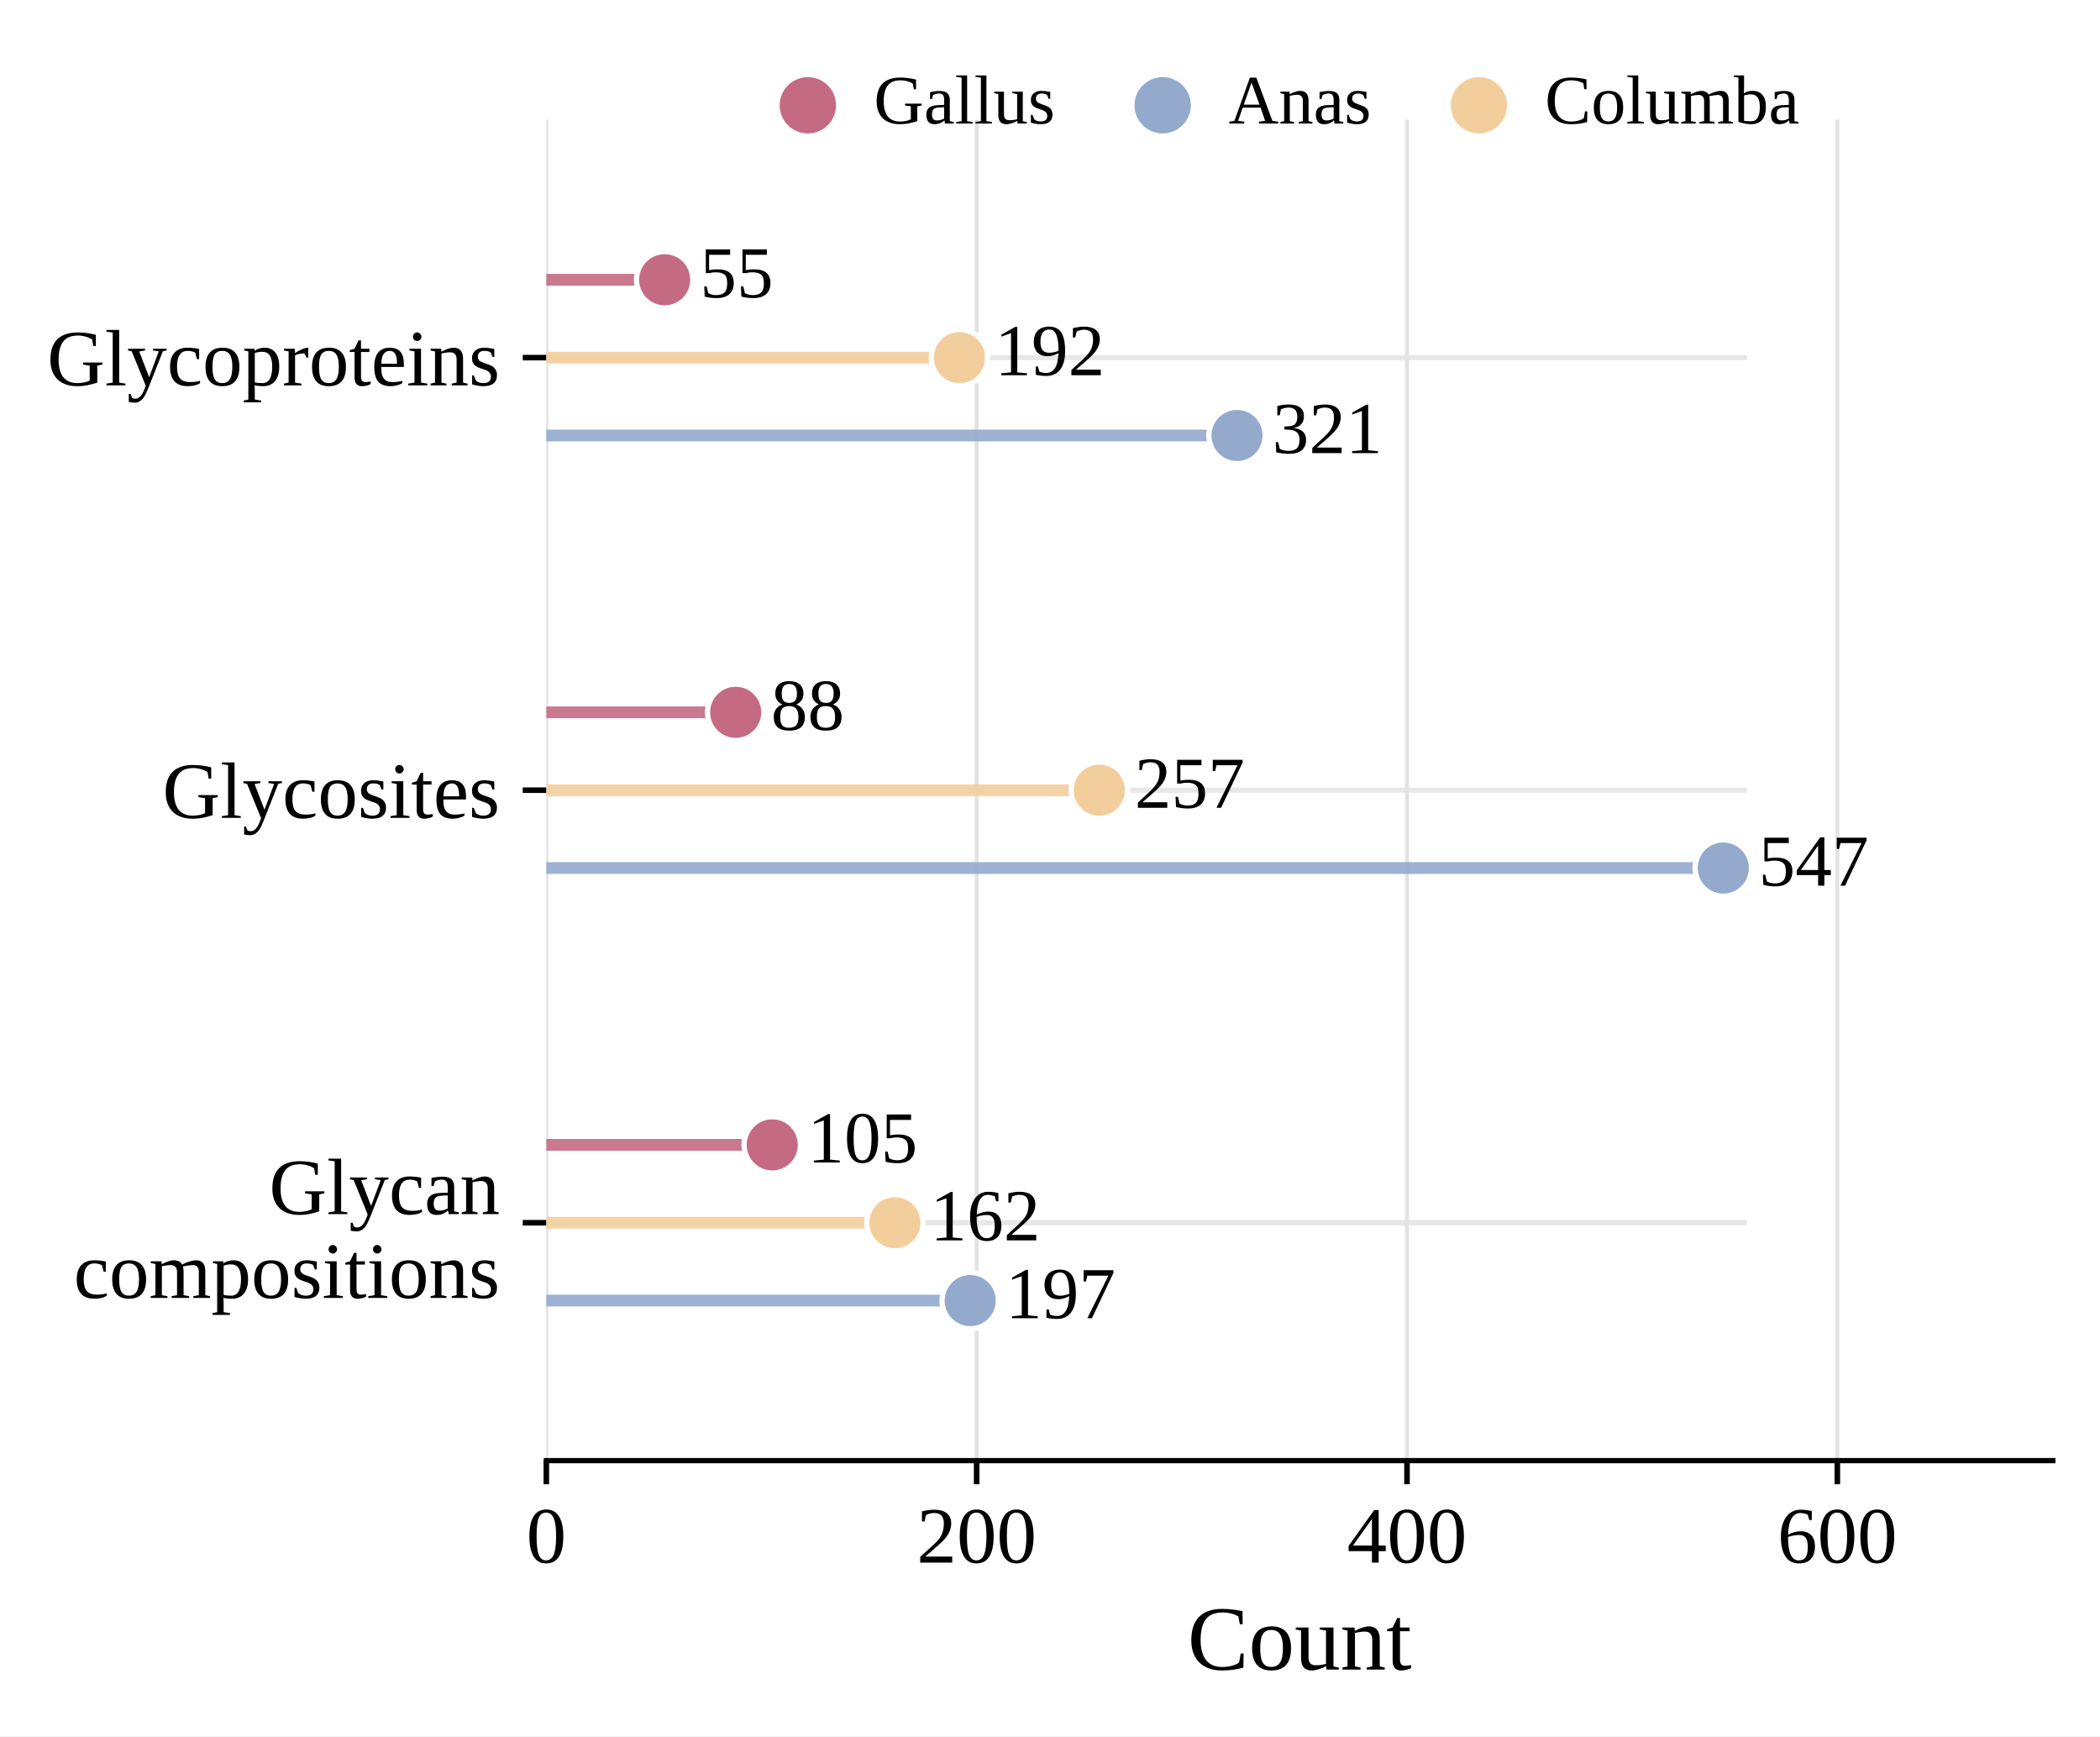
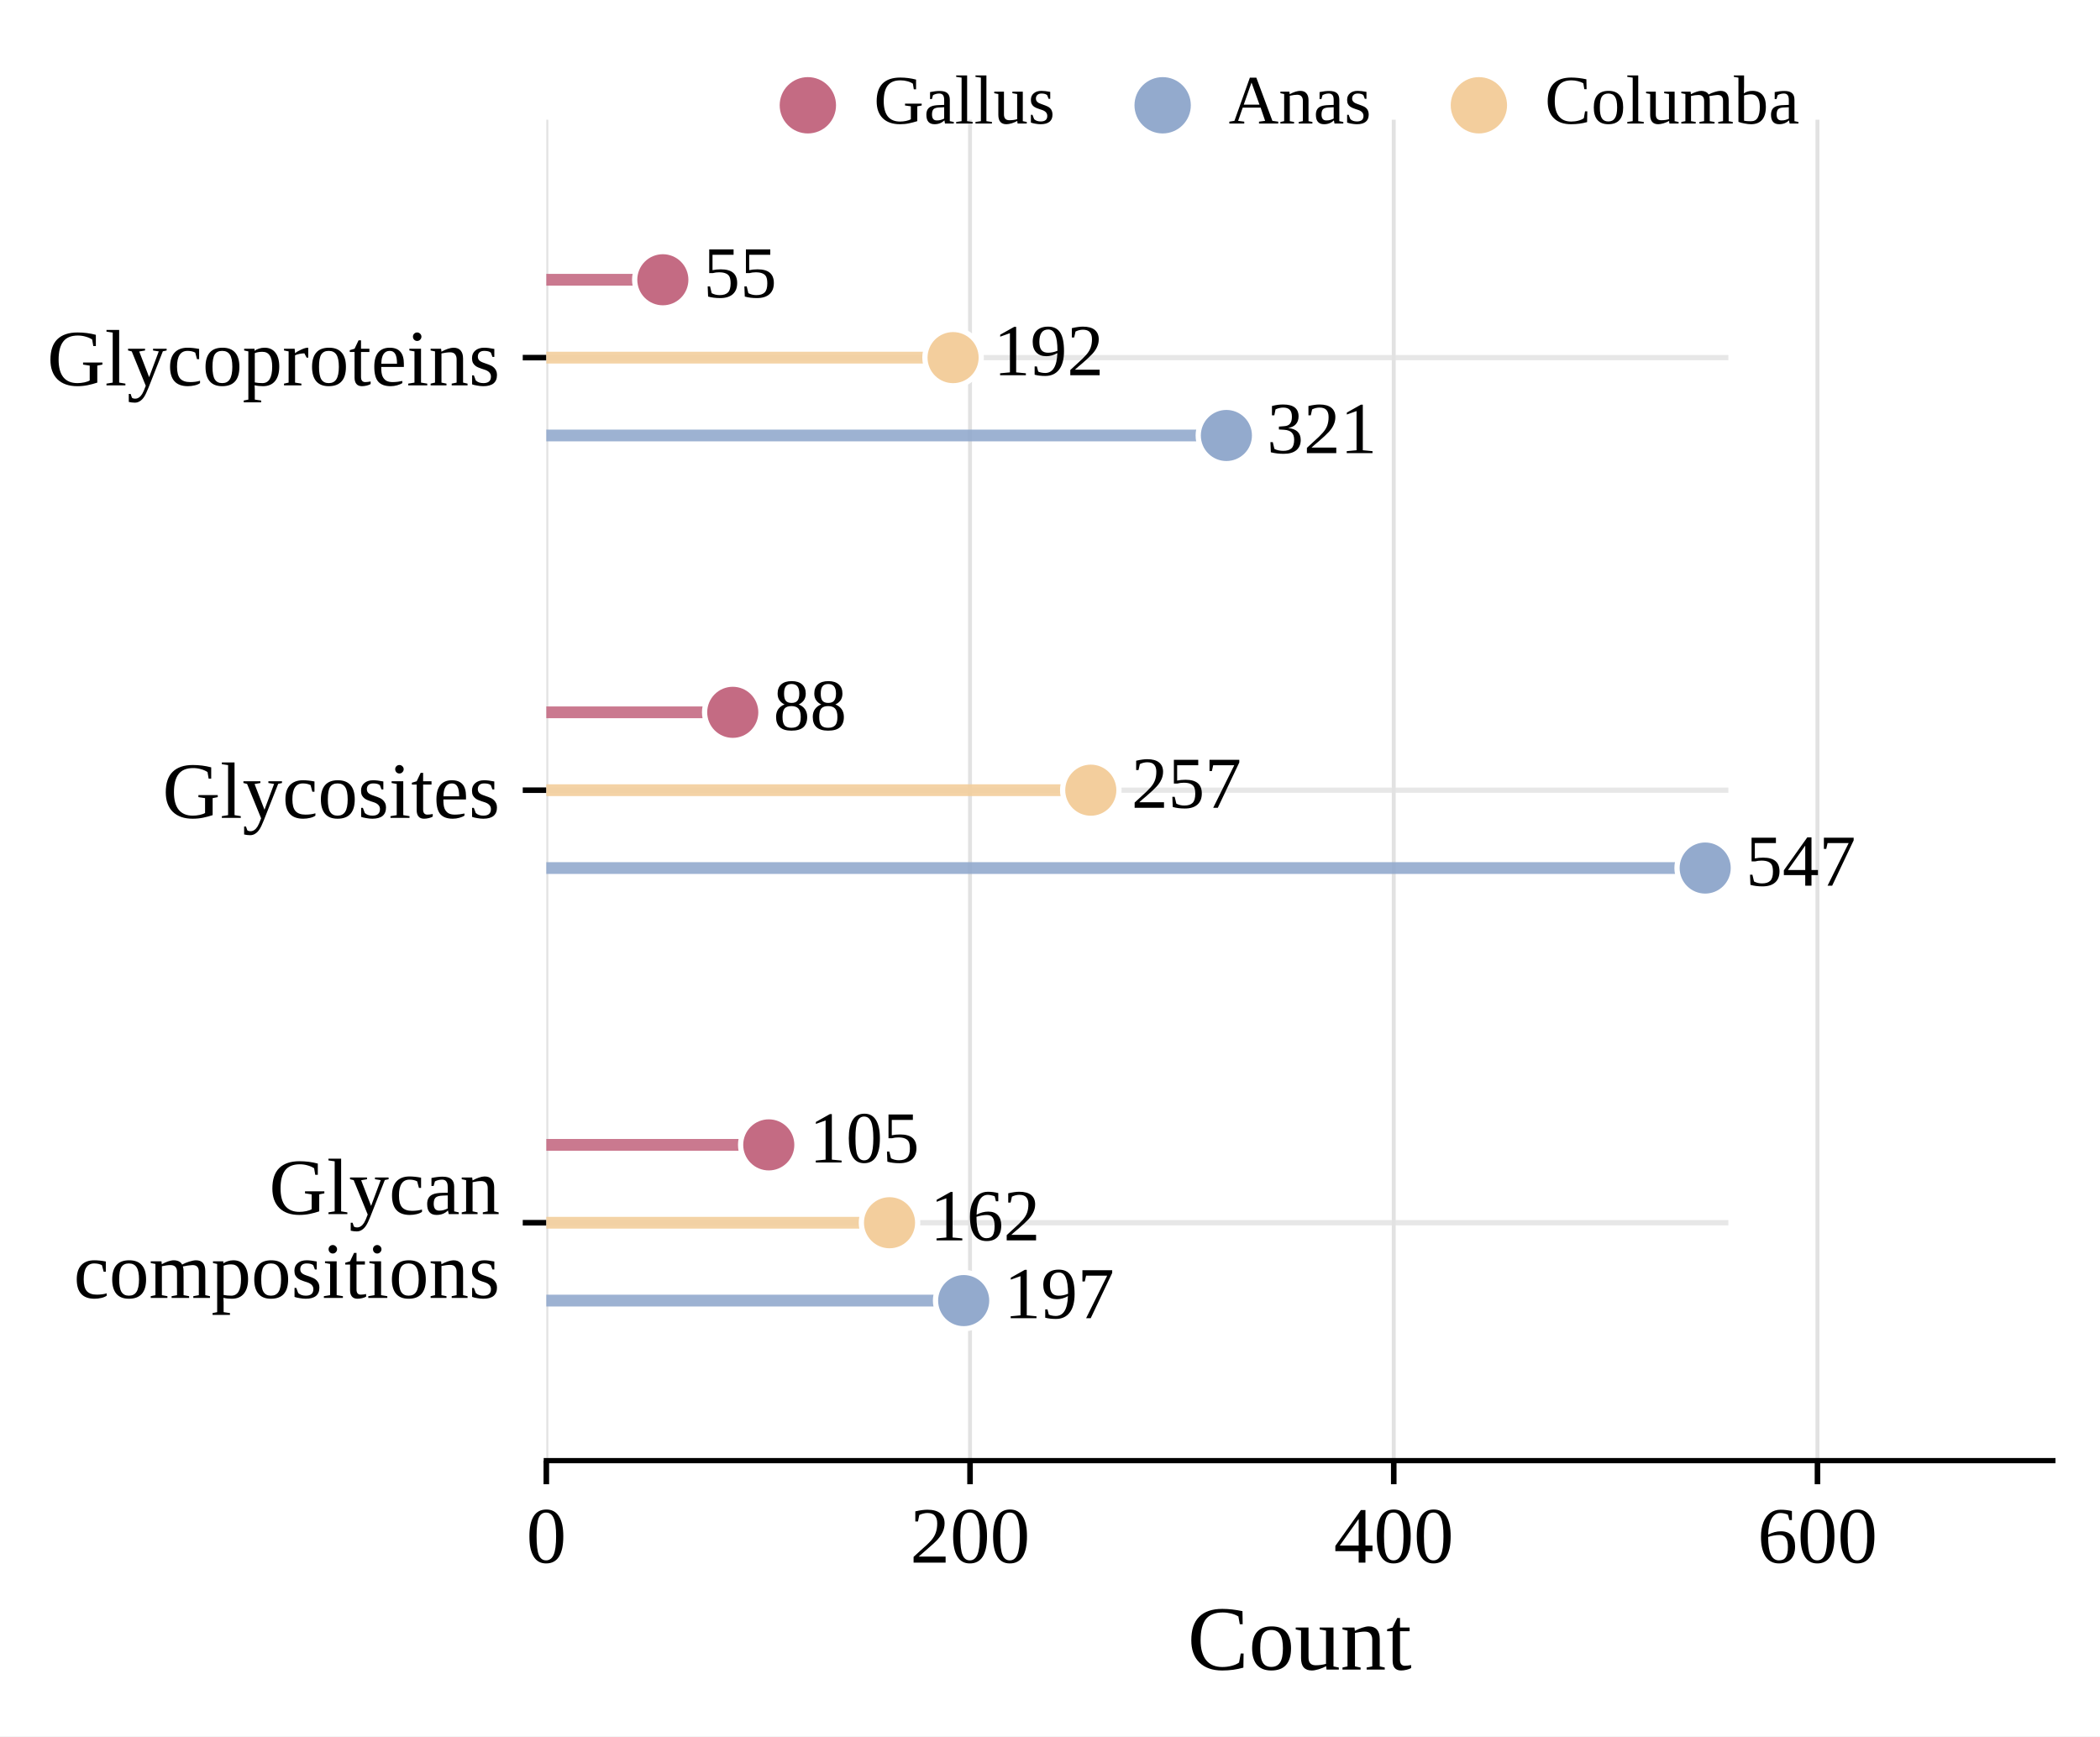
<svg xmlns="http://www.w3.org/2000/svg" xmlns:xlink="http://www.w3.org/1999/xlink" width="320.661pt" height="265.146pt" viewBox="0 0 320.661 265.146" version="1.1">
  <defs>
    <style type="text/css">*{stroke-linejoin: round; stroke-linecap: butt}</style>
  </defs>
  <g id="figure_1">
    <g id="patch_1">
      <path d="M 0 265.146  L 320.661 265.146  L 320.661 0  L 0 0  z " style="fill: #ffffff" />
    </g>
    <g id="axes_1">
      <g id="patch_2">
        <path d="M 83.421 223.049  L 313.461 223.049  L 313.461 18.281  L 83.421 18.281  z " style="fill: #ffffff" />
      </g>
      <g id="LineCollection_1">
-         <path d="M 83.421 54.611  L 266.734 54.611  " clip-path="url(#p591d369819)" style="fill: none; stroke: #e7e7e7; stroke-width: 0.8" />
+         <path d="M 83.421 54.611  L 263.914 54.611  " clip-path="url(#p0d4bd77958)" style="fill: none; stroke: #e7e7e7; stroke-width: 0.8" />
      </g>
      <g id="LineCollection_2">
-         <path d="M 83.421 120.665  L 266.734 120.665  " clip-path="url(#p591d369819)" style="fill: none; stroke: #e7e7e7; stroke-width: 0.8" />
+         <path d="M 83.421 120.665  L 263.914 120.665  " clip-path="url(#p0d4bd77958)" style="fill: none; stroke: #e7e7e7; stroke-width: 0.8" />
      </g>
      <g id="LineCollection_3">
-         <path d="M 83.421 186.72  L 266.734 186.72  " clip-path="url(#p591d369819)" style="fill: none; stroke: #e7e7e7; stroke-width: 0.8" />
+         <path d="M 83.421 186.72  L 263.914 186.72  " clip-path="url(#p0d4bd77958)" style="fill: none; stroke: #e7e7e7; stroke-width: 0.8" />
      </g>
      <g id="matplotlib.axis_1">
        <g id="xtick_1">
          <g id="line2d_1">
-             <path d="M 83.421 223.049  L 83.421 18.281  " clip-path="url(#p591d369819)" style="fill: none; stroke: #e2e2e2; stroke-width: 0.6; stroke-linecap: square" />
+             <path d="M 83.421 223.049  L 83.421 18.281  " clip-path="url(#p0d4bd77958)" style="fill: none; stroke: #e2e2e2; stroke-width: 0.6; stroke-linecap: square" />
          </g>
          <g id="line2d_2">
            <defs>
-               <path id="mce7c51e5ba" d="M 0 0  L 0 3.6  " style="stroke: #000000; stroke-width: 0.85" />
+               <path id="m099d8d64f7" d="M 0 0  L 0 3.6  " style="stroke: #000000; stroke-width: 0.85" />
            </defs>
            <g>
-               <use xlink:href="#mce7c51e5ba" x="83.421" y="223.049" style="stroke: #000000; stroke-width: 0.85" />
+               <use xlink:href="#m099d8d64f7" x="83.421" y="223.049" style="stroke: #000000; stroke-width: 0.85" />
            </g>
          </g>
          <g id="text_1">
            <text style="font-size: 12.2px; font-family: 'Times New Roman'; text-anchor: middle" x="83.421" y="238.621" transform="rotate(-0 83.42063 238.6208)">0</text>
          </g>
        </g>
        <g id="xtick_2">
          <g id="line2d_3">
-             <path d="M 149.131 223.049  L 149.131 18.281  " clip-path="url(#p591d369819)" style="fill: none; stroke: #e2e2e2; stroke-width: 0.6; stroke-linecap: square" />
+             <path d="M 148.12 223.049  L 148.12 18.281  " clip-path="url(#p0d4bd77958)" style="fill: none; stroke: #e2e2e2; stroke-width: 0.6; stroke-linecap: square" />
          </g>
          <g id="line2d_4">
            <g>
-               <use xlink:href="#mce7c51e5ba" x="149.131" y="223.049" style="stroke: #000000; stroke-width: 0.85" />
+               <use xlink:href="#m099d8d64f7" x="148.12" y="223.049" style="stroke: #000000; stroke-width: 0.85" />
            </g>
          </g>
          <g id="text_2">
-             <text style="font-size: 12.2px; font-family: 'Times New Roman'; text-anchor: middle" x="149.131" y="238.621" transform="rotate(-0 149.1313 238.6208)">200</text>
+             <text style="font-size: 12.2px; font-family: 'Times New Roman'; text-anchor: middle" x="148.12" y="238.621" transform="rotate(-0 148.1204 238.6208)">200</text>
          </g>
        </g>
        <g id="xtick_3">
          <g id="line2d_5">
-             <path d="M 214.842 223.049  L 214.842 18.281  " clip-path="url(#p591d369819)" style="fill: none; stroke: #e2e2e2; stroke-width: 0.6; stroke-linecap: square" />
+             <path d="M 212.82 223.049  L 212.82 18.281  " clip-path="url(#p0d4bd77958)" style="fill: none; stroke: #e2e2e2; stroke-width: 0.6; stroke-linecap: square" />
          </g>
          <g id="line2d_6">
            <g>
-               <use xlink:href="#mce7c51e5ba" x="214.842" y="223.049" style="stroke: #000000; stroke-width: 0.85" />
+               <use xlink:href="#m099d8d64f7" x="212.82" y="223.049" style="stroke: #000000; stroke-width: 0.85" />
            </g>
          </g>
          <g id="text_3">
-             <text style="font-size: 12.2px; font-family: 'Times New Roman'; text-anchor: middle" x="214.842" y="238.621" transform="rotate(-0 214.842 238.6208)">400</text>
+             <text style="font-size: 12.2px; font-family: 'Times New Roman'; text-anchor: middle" x="212.82" y="238.621" transform="rotate(-0 212.8201 238.6208)">400</text>
          </g>
        </g>
        <g id="xtick_4">
          <g id="line2d_7">
-             <path d="M 280.553 223.049  L 280.553 18.281  " clip-path="url(#p591d369819)" style="fill: none; stroke: #e2e2e2; stroke-width: 0.6; stroke-linecap: square" />
+             <path d="M 277.52 223.049  L 277.52 18.281  " clip-path="url(#p0d4bd77958)" style="fill: none; stroke: #e2e2e2; stroke-width: 0.6; stroke-linecap: square" />
          </g>
          <g id="line2d_8">
            <g>
-               <use xlink:href="#mce7c51e5ba" x="280.553" y="223.049" style="stroke: #000000; stroke-width: 0.85" />
+               <use xlink:href="#m099d8d64f7" x="277.52" y="223.049" style="stroke: #000000; stroke-width: 0.85" />
            </g>
          </g>
          <g id="text_4">
-             <text style="font-size: 12.2px; font-family: 'Times New Roman'; text-anchor: middle" x="280.553" y="238.621" transform="rotate(-0 280.5527 238.6208)">600</text>
+             <text style="font-size: 12.2px; font-family: 'Times New Roman'; text-anchor: middle" x="277.52" y="238.621" transform="rotate(-0 277.5199 238.6208)">600</text>
          </g>
        </g>
        <g id="text_5">
          <text style="font-size: 14px; font-family: 'Times New Roman'; text-anchor: middle" x="198.441" y="254.952" transform="rotate(-0 198.4406 254.9517)">Count</text>
        </g>
      </g>
      <g id="matplotlib.axis_2">
        <g id="ytick_1">
          <g id="line2d_9">
            <defs>
-               <path id="m342edd1a91" d="M 0 0  L -3.6 0  " style="stroke: #000000; stroke-width: 0.85" />
+               <path id="m5318f13846" d="M 0 0  L -3.6 0  " style="stroke: #000000; stroke-width: 0.85" />
            </defs>
            <g>
-               <use xlink:href="#m342edd1a91" x="83.421" y="54.611" style="stroke: #000000; stroke-width: 0.85" />
+               <use xlink:href="#m5318f13846" x="83.421" y="54.611" style="stroke: #000000; stroke-width: 0.85" />
            </g>
          </g>
          <g id="text_6">
            <text style="font-size: 12.2px; font-family: 'Times New Roman'; text-anchor: end" x="76.321" y="58.847" transform="rotate(-0 76.32063 58.84693)">Glycoproteins</text>
          </g>
        </g>
        <g id="ytick_2">
          <g id="line2d_10">
            <g>
-               <use xlink:href="#m342edd1a91" x="83.421" y="120.665" style="stroke: #000000; stroke-width: 0.85" />
+               <use xlink:href="#m5318f13846" x="83.421" y="120.665" style="stroke: #000000; stroke-width: 0.85" />
            </g>
          </g>
          <g id="text_7">
            <text style="font-size: 12.2px; font-family: 'Times New Roman'; text-anchor: end" x="76.321" y="124.901" transform="rotate(-0 76.32063 124.9011)">Glycosites</text>
          </g>
        </g>
        <g id="ytick_3">
          <g id="line2d_11">
            <g>
-               <use xlink:href="#m342edd1a91" x="83.421" y="186.72" style="stroke: #000000; stroke-width: 0.85" />
+               <use xlink:href="#m5318f13846" x="83.421" y="186.72" style="stroke: #000000; stroke-width: 0.85" />
            </g>
          </g>
          <g id="text_8">
            <text style="font-size: 12.2px; font-family: 'Times New Roman'" transform="translate(41.08931 185.4034)">Glycan</text>
            <text style="font-size: 12.2px; font-family: 'Times New Roman'" transform="translate(11.25078 198.2015)">compositions</text>
          </g>
        </g>
      </g>
      <g id="LineCollection_4">
-         <path d="M 83.421 42.721  L 101.491 42.721  " clip-path="url(#p591d369819)" style="fill: none; stroke: #c46b83; stroke-opacity: 0.9; stroke-width: 1.8" />
+         <path d="M 83.421 42.721  L 101.213 42.721  " clip-path="url(#p0d4bd77958)" style="fill: none; stroke: #c46b83; stroke-opacity: 0.9; stroke-width: 1.8" />
      </g>
      <g id="LineCollection_5">
-         <path d="M 83.421 66.501  L 188.886 66.501  " clip-path="url(#p591d369819)" style="fill: none; stroke: #93aacd; stroke-opacity: 0.9; stroke-width: 1.8" />
+         <path d="M 83.421 66.501  L 187.264 66.501  " clip-path="url(#p0d4bd77958)" style="fill: none; stroke: #93aacd; stroke-opacity: 0.9; stroke-width: 1.8" />
      </g>
      <g id="LineCollection_6">
-         <path d="M 83.421 54.611  L 146.503 54.611  " clip-path="url(#p591d369819)" style="fill: none; stroke: #f3ce9d; stroke-opacity: 0.9; stroke-width: 1.8" />
+         <path d="M 83.421 54.611  L 145.532 54.611  " clip-path="url(#p0d4bd77958)" style="fill: none; stroke: #f3ce9d; stroke-opacity: 0.9; stroke-width: 1.8" />
      </g>
      <g id="LineCollection_7">
-         <path d="M 83.421 108.776  L 112.333 108.776  " clip-path="url(#p591d369819)" style="fill: none; stroke: #c46b83; stroke-opacity: 0.9; stroke-width: 1.8" />
+         <path d="M 83.421 108.776  L 111.889 108.776  " clip-path="url(#p0d4bd77958)" style="fill: none; stroke: #c46b83; stroke-opacity: 0.9; stroke-width: 1.8" />
      </g>
      <g id="LineCollection_8">
-         <path d="M 83.421 132.555  L 263.139 132.555  " clip-path="url(#p591d369819)" style="fill: none; stroke: #93aacd; stroke-opacity: 0.9; stroke-width: 1.8" />
+         <path d="M 83.421 132.555  L 260.374 132.555  " clip-path="url(#p0d4bd77958)" style="fill: none; stroke: #93aacd; stroke-opacity: 0.9; stroke-width: 1.8" />
      </g>
      <g id="LineCollection_9">
-         <path d="M 83.421 120.665  L 167.859 120.665  " clip-path="url(#p591d369819)" style="fill: none; stroke: #f3ce9d; stroke-opacity: 0.9; stroke-width: 1.8" />
+         <path d="M 83.421 120.665  L 166.56 120.665  " clip-path="url(#p0d4bd77958)" style="fill: none; stroke: #f3ce9d; stroke-opacity: 0.9; stroke-width: 1.8" />
      </g>
      <g id="LineCollection_10">
-         <path d="M 83.421 174.83  L 117.919 174.83  " clip-path="url(#p591d369819)" style="fill: none; stroke: #c46b83; stroke-opacity: 0.9; stroke-width: 1.8" />
+         <path d="M 83.421 174.83  L 117.388 174.83  " clip-path="url(#p0d4bd77958)" style="fill: none; stroke: #c46b83; stroke-opacity: 0.9; stroke-width: 1.8" />
      </g>
      <g id="LineCollection_11">
-         <path d="M 83.421 198.609  L 148.146 198.609  " clip-path="url(#p591d369819)" style="fill: none; stroke: #93aacd; stroke-opacity: 0.9; stroke-width: 1.8" />
+         <path d="M 83.421 198.609  L 147.15 198.609  " clip-path="url(#p0d4bd77958)" style="fill: none; stroke: #93aacd; stroke-opacity: 0.9; stroke-width: 1.8" />
      </g>
      <g id="LineCollection_12">
-         <path d="M 83.421 186.72  L 136.646 186.72  " clip-path="url(#p591d369819)" style="fill: none; stroke: #f3ce9d; stroke-opacity: 0.9; stroke-width: 1.8" />
+         <path d="M 83.421 186.72  L 135.827 186.72  " clip-path="url(#p0d4bd77958)" style="fill: none; stroke: #f3ce9d; stroke-opacity: 0.9; stroke-width: 1.8" />
      </g>
      <g id="patch_3">
        <path d="M 83.421 223.049  L 313.461 223.049  " style="fill: none; stroke: #000000; stroke-width: 0.8; stroke-linejoin: miter; stroke-linecap: square" />
      </g>
      <g id="PathCollection_1">
        <defs>
-           <path id="mfc7b58cb9e" d="M 0 4.301  C 1.141 4.301 2.235 3.848 3.041 3.041  C 3.848 2.235 4.301 1.141 4.301 0  C 4.301 -1.141 3.848 -2.235 3.041 -3.041  C 2.235 -3.848 1.141 -4.301 0 -4.301  C -1.141 -4.301 -2.235 -3.848 -3.041 -3.041  C -3.848 -2.235 -4.301 -1.141 -4.301 0  C -4.301 1.141 -3.848 2.235 -3.041 3.041  C -2.235 3.848 -1.141 4.301 0 4.301  z " style="stroke: #ffffff; stroke-width: 0.8" />
+           <path id="m3d5ff3c8a4" d="M 0 4.301  C 1.141 4.301 2.235 3.848 3.041 3.041  C 3.848 2.235 4.301 1.141 4.301 0  C 4.301 -1.141 3.848 -2.235 3.041 -3.041  C 2.235 -3.848 1.141 -4.301 0 -4.301  C -1.141 -4.301 -2.235 -3.848 -3.041 -3.041  C -3.848 -2.235 -4.301 -1.141 -4.301 0  C -4.301 1.141 -3.848 2.235 -3.041 3.041  C -2.235 3.848 -1.141 4.301 0 4.301  z " style="stroke: #ffffff; stroke-width: 0.8" />
        </defs>
-         <g clip-path="url(#p591d369819)">
-           <use xlink:href="#mfc7b58cb9e" x="101.491" y="42.721" style="fill: #c46b83; stroke: #ffffff; stroke-width: 0.8" />
+         <g clip-path="url(#p0d4bd77958)">
+           <use xlink:href="#m3d5ff3c8a4" x="101.213" y="42.721" style="fill: #c46b83; stroke: #ffffff; stroke-width: 0.8" />
        </g>
      </g>
      <g id="text_9">
-         <text style="font-size: 11.2px; font-family: 'Times New Roman'; text-anchor: start" x="106.883" y="45.412" transform="rotate(-0 106.8826 45.41212)">55</text>
+         <text style="font-size: 11.2px; font-family: 'Times New Roman'; text-anchor: start" x="107.406" y="45.412" transform="rotate(-0 107.4064 45.41212)">55</text>
      </g>
      <g id="PathCollection_2">
        <defs>
-           <path id="mc066faec54" d="M 0 4.301  C 1.141 4.301 2.235 3.848 3.041 3.041  C 3.848 2.235 4.301 1.141 4.301 0  C 4.301 -1.141 3.848 -2.235 3.041 -3.041  C 2.235 -3.848 1.141 -4.301 0 -4.301  C -1.141 -4.301 -2.235 -3.848 -3.041 -3.041  C -3.848 -2.235 -4.301 -1.141 -4.301 0  C -4.301 1.141 -3.848 2.235 -3.041 3.041  C -2.235 3.848 -1.141 4.301 0 4.301  z " style="stroke: #ffffff; stroke-width: 0.8" />
+           <path id="m6bec4fe660" d="M 0 4.301  C 1.141 4.301 2.235 3.848 3.041 3.041  C 3.848 2.235 4.301 1.141 4.301 0  C 4.301 -1.141 3.848 -2.235 3.041 -3.041  C 2.235 -3.848 1.141 -4.301 0 -4.301  C -1.141 -4.301 -2.235 -3.848 -3.041 -3.041  C -3.848 -2.235 -4.301 -1.141 -4.301 0  C -4.301 1.141 -3.848 2.235 -3.041 3.041  C -2.235 3.848 -1.141 4.301 0 4.301  z " style="stroke: #ffffff; stroke-width: 0.8" />
        </defs>
-         <g clip-path="url(#p591d369819)">
-           <use xlink:href="#mc066faec54" x="188.886" y="66.501" style="fill: #93aacd; stroke: #ffffff; stroke-width: 0.8" />
+         <g clip-path="url(#p0d4bd77958)">
+           <use xlink:href="#m6bec4fe660" x="187.264" y="66.501" style="fill: #93aacd; stroke: #ffffff; stroke-width: 0.8" />
        </g>
      </g>
      <g id="text_10">
-         <text style="font-size: 11.2px; font-family: 'Times New Roman'; text-anchor: start" x="194.278" y="69.192" transform="rotate(-0 194.2779 69.19163)">321</text>
+         <text style="font-size: 11.2px; font-family: 'Times New Roman'; text-anchor: start" x="193.457" y="69.192" transform="rotate(-0 193.4571 69.19163)">321</text>
      </g>
      <g id="PathCollection_3">
        <defs>
-           <path id="md904155ccd" d="M 0 4.301  C 1.141 4.301 2.235 3.848 3.041 3.041  C 3.848 2.235 4.301 1.141 4.301 0  C 4.301 -1.141 3.848 -2.235 3.041 -3.041  C 2.235 -3.848 1.141 -4.301 0 -4.301  C -1.141 -4.301 -2.235 -3.848 -3.041 -3.041  C -3.848 -2.235 -4.301 -1.141 -4.301 0  C -4.301 1.141 -3.848 2.235 -3.041 3.041  C -2.235 3.848 -1.141 4.301 0 4.301  z " style="stroke: #ffffff; stroke-width: 0.8" />
+           <path id="m31442d1634" d="M 0 4.301  C 1.141 4.301 2.235 3.848 3.041 3.041  C 3.848 2.235 4.301 1.141 4.301 0  C 4.301 -1.141 3.848 -2.235 3.041 -3.041  C 2.235 -3.848 1.141 -4.301 0 -4.301  C -1.141 -4.301 -2.235 -3.848 -3.041 -3.041  C -3.848 -2.235 -4.301 -1.141 -4.301 0  C -4.301 1.141 -3.848 2.235 -3.041 3.041  C -2.235 3.848 -1.141 4.301 0 4.301  z " style="stroke: #ffffff; stroke-width: 0.8" />
        </defs>
-         <g clip-path="url(#p591d369819)">
-           <use xlink:href="#md904155ccd" x="146.503" y="54.611" style="fill: #f3ce9d; stroke: #ffffff; stroke-width: 0.8" />
+         <g clip-path="url(#p0d4bd77958)">
+           <use xlink:href="#m31442d1634" x="145.532" y="54.611" style="fill: #f3ce9d; stroke: #ffffff; stroke-width: 0.8" />
        </g>
      </g>
      <g id="text_11">
-         <text style="font-size: 11.2px; font-family: 'Times New Roman'; text-anchor: start" x="151.894" y="57.302" transform="rotate(-0 151.8945 57.30187)">192</text>
+         <text style="font-size: 11.2px; font-family: 'Times New Roman'; text-anchor: start" x="151.726" y="57.302" transform="rotate(-0 151.7258 57.30187)">192</text>
      </g>
      <g id="PathCollection_4">
-         <g clip-path="url(#p591d369819)">
-           <use xlink:href="#mfc7b58cb9e" x="112.333" y="108.776" style="fill: #c46b83; stroke: #ffffff; stroke-width: 0.8" />
+         <g clip-path="url(#p0d4bd77958)">
+           <use xlink:href="#m3d5ff3c8a4" x="111.889" y="108.776" style="fill: #c46b83; stroke: #ffffff; stroke-width: 0.8" />
        </g>
      </g>
      <g id="text_12">
-         <text style="font-size: 11.2px; font-family: 'Times New Roman'; text-anchor: start" x="117.725" y="111.466" transform="rotate(-0 117.7249 111.4663)">88</text>
+         <text style="font-size: 11.2px; font-family: 'Times New Roman'; text-anchor: start" x="118.082" y="111.466" transform="rotate(-0 118.0819 111.4663)">88</text>
      </g>
      <g id="PathCollection_5">
-         <g clip-path="url(#p591d369819)">
-           <use xlink:href="#mc066faec54" x="263.139" y="132.555" style="fill: #93aacd; stroke: #ffffff; stroke-width: 0.8" />
+         <g clip-path="url(#p0d4bd77958)">
+           <use xlink:href="#m6bec4fe660" x="260.374" y="132.555" style="fill: #93aacd; stroke: #ffffff; stroke-width: 0.8" />
        </g>
      </g>
      <g id="text_13">
-         <text style="font-size: 11.2px; font-family: 'Times New Roman'; text-anchor: start" x="268.531" y="135.246" transform="rotate(-0 268.5309 135.2458)">547</text>
+         <text style="font-size: 11.2px; font-family: 'Times New Roman'; text-anchor: start" x="266.568" y="135.246" transform="rotate(-0 266.5679 135.2458)">547</text>
      </g>
      <g id="PathCollection_6">
-         <g clip-path="url(#p591d369819)">
-           <use xlink:href="#md904155ccd" x="167.859" y="120.665" style="fill: #f3ce9d; stroke: #ffffff; stroke-width: 0.8" />
+         <g clip-path="url(#p0d4bd77958)">
+           <use xlink:href="#m31442d1634" x="166.56" y="120.665" style="fill: #f3ce9d; stroke: #ffffff; stroke-width: 0.8" />
        </g>
      </g>
      <g id="text_14">
-         <text style="font-size: 11.2px; font-family: 'Times New Roman'; text-anchor: start" x="173.25" y="123.356" transform="rotate(-0 173.2504 123.3561)">257</text>
+         <text style="font-size: 11.2px; font-family: 'Times New Roman'; text-anchor: start" x="172.753" y="123.356" transform="rotate(-0 172.7532 123.3561)">257</text>
      </g>
      <g id="PathCollection_7">
-         <g clip-path="url(#p591d369819)">
-           <use xlink:href="#mfc7b58cb9e" x="117.919" y="174.83" style="fill: #c46b83; stroke: #ffffff; stroke-width: 0.8" />
+         <g clip-path="url(#p0d4bd77958)">
+           <use xlink:href="#m3d5ff3c8a4" x="117.388" y="174.83" style="fill: #c46b83; stroke: #ffffff; stroke-width: 0.8" />
        </g>
      </g>
      <g id="text_15">
-         <text style="font-size: 11.2px; font-family: 'Times New Roman'; text-anchor: start" x="123.31" y="177.521" transform="rotate(-0 123.3103 177.5205)">105</text>
+         <text style="font-size: 11.2px; font-family: 'Times New Roman'; text-anchor: start" x="123.581" y="177.521" transform="rotate(-0 123.5814 177.5205)">105</text>
      </g>
      <g id="PathCollection_8">
-         <g clip-path="url(#p591d369819)">
-           <use xlink:href="#mc066faec54" x="148.146" y="198.609" style="fill: #93aacd; stroke: #ffffff; stroke-width: 0.8" />
+         <g clip-path="url(#p0d4bd77958)">
+           <use xlink:href="#m6bec4fe660" x="147.15" y="198.609" style="fill: #93aacd; stroke: #ffffff; stroke-width: 0.8" />
        </g>
      </g>
      <g id="text_16">
-         <text style="font-size: 11.2px; font-family: 'Times New Roman'; text-anchor: start" x="153.537" y="201.3" transform="rotate(-0 153.5372 201.3)">197</text>
+         <text style="font-size: 11.2px; font-family: 'Times New Roman'; text-anchor: start" x="153.343" y="201.3" transform="rotate(-0 153.3433 201.3)">197</text>
      </g>
      <g id="PathCollection_9">
-         <g clip-path="url(#p591d369819)">
-           <use xlink:href="#md904155ccd" x="136.646" y="186.72" style="fill: #f3ce9d; stroke: #ffffff; stroke-width: 0.8" />
+         <g clip-path="url(#p0d4bd77958)">
+           <use xlink:href="#m31442d1634" x="135.827" y="186.72" style="fill: #f3ce9d; stroke: #ffffff; stroke-width: 0.8" />
        </g>
      </g>
      <g id="text_17">
-         <text style="font-size: 11.2px; font-family: 'Times New Roman'; text-anchor: start" x="142.038" y="189.41" transform="rotate(-0 142.0378 189.4103)">162</text>
+         <text style="font-size: 11.2px; font-family: 'Times New Roman'; text-anchor: start" x="142.021" y="189.41" transform="rotate(-0 142.0208 189.4103)">162</text>
      </g>
      <g id="legend_1">
        <g id="PathCollection_10">
          <defs>
-             <path id="m5bc4973fd9" d="M 0 4.301  C 1.141 4.301 2.235 3.848 3.041 3.041  C 3.848 2.235 4.301 1.141 4.301 0  C 4.301 -1.141 3.848 -2.235 3.041 -3.041  C 2.235 -3.848 1.141 -4.301 0 -4.301  C -1.141 -4.301 -2.235 -3.848 -3.041 -3.041  C -3.848 -2.235 -4.301 -1.141 -4.301 0  C -4.301 1.141 -3.848 2.235 -3.041 3.041  C -2.235 3.848 -1.141 4.301 0 4.301  z " />
+             <path id="m0105f4aeb0" d="M 0 4.301  C 1.141 4.301 2.235 3.848 3.041 3.041  C 3.848 2.235 4.301 1.141 4.301 0  C 4.301 -1.141 3.848 -2.235 3.041 -3.041  C 2.235 -3.848 1.141 -4.301 0 -4.301  C -1.141 -4.301 -2.235 -3.848 -3.041 -3.041  C -3.848 -2.235 -4.301 -1.141 -4.301 0  C -4.301 1.141 -3.848 2.235 -3.041 3.041  C -2.235 3.848 -1.141 4.301 0 4.301  z " />
          </defs>
          <g>
-             <use xlink:href="#m5bc4973fd9" x="123.356" y="16.078" style="fill: #c46b83" />
+             <use xlink:href="#m0105f4aeb0" x="123.356" y="16.078" style="fill: #c46b83" />
          </g>
        </g>
        <g id="text_18">
          <text style="font-size: 10.6px; font-family: 'Times New Roman'; text-anchor: start" x="133.426" y="18.86" transform="rotate(-0 133.4263 18.86)">Gallus</text>
        </g>
        <g id="PathCollection_11">
          <defs>
-             <path id="m555fb7608d" d="M 0 4.301  C 1.141 4.301 2.235 3.848 3.041 3.041  C 3.848 2.235 4.301 1.141 4.301 0  C 4.301 -1.141 3.848 -2.235 3.041 -3.041  C 2.235 -3.848 1.141 -4.301 0 -4.301  C -1.141 -4.301 -2.235 -3.848 -3.041 -3.041  C -3.848 -2.235 -4.301 -1.141 -4.301 0  C -4.301 1.141 -3.848 2.235 -3.041 3.041  C -2.235 3.848 -1.141 4.301 0 4.301  z " />
+             <path id="md33fb53f84" d="M 0 4.301  C 1.141 4.301 2.235 3.848 3.041 3.041  C 3.848 2.235 4.301 1.141 4.301 0  C 4.301 -1.141 3.848 -2.235 3.041 -3.041  C 2.235 -3.848 1.141 -4.301 0 -4.301  C -1.141 -4.301 -2.235 -3.848 -3.041 -3.041  C -3.848 -2.235 -4.301 -1.141 -4.301 0  C -4.301 1.141 -3.848 2.235 -3.041 3.041  C -2.235 3.848 -1.141 4.301 0 4.301  z " />
          </defs>
          <g>
-             <use xlink:href="#m555fb7608d" x="177.532" y="16.078" style="fill: #93aacd" />
+             <use xlink:href="#md33fb53f84" x="177.532" y="16.078" style="fill: #93aacd" />
          </g>
        </g>
        <g id="text_19">
          <text style="font-size: 10.6px; font-family: 'Times New Roman'; text-anchor: start" x="187.602" y="18.86" transform="rotate(-0 187.6023 18.86)">Anas</text>
        </g>
        <g id="PathCollection_12">
          <defs>
-             <path id="mf938300843" d="M 0 4.301  C 1.141 4.301 2.235 3.848 3.041 3.041  C 3.848 2.235 4.301 1.141 4.301 0  C 4.301 -1.141 3.848 -2.235 3.041 -3.041  C 2.235 -3.848 1.141 -4.301 0 -4.301  C -1.141 -4.301 -2.235 -3.848 -3.041 -3.041  C -3.848 -2.235 -4.301 -1.141 -4.301 0  C -4.301 1.141 -3.848 2.235 -3.041 3.041  C -2.235 3.848 -1.141 4.301 0 4.301  z " />
+             <path id="mf6a726b03d" d="M 0 4.301  C 1.141 4.301 2.235 3.848 3.041 3.041  C 3.848 2.235 4.301 1.141 4.301 0  C 4.301 -1.141 3.848 -2.235 3.041 -3.041  C 2.235 -3.848 1.141 -4.301 0 -4.301  C -1.141 -4.301 -2.235 -3.848 -3.041 -3.041  C -3.848 -2.235 -4.301 -1.141 -4.301 0  C -4.301 1.141 -3.848 2.235 -3.041 3.041  C -2.235 3.848 -1.141 4.301 0 4.301  z " />
          </defs>
          <g>
-             <use xlink:href="#mf938300843" x="225.819" y="16.078" style="fill: #f3ce9d" />
+             <use xlink:href="#mf6a726b03d" x="225.819" y="16.078" style="fill: #f3ce9d" />
          </g>
        </g>
        <g id="text_20">
          <text style="font-size: 10.6px; font-family: 'Times New Roman'; text-anchor: start" x="235.889" y="18.86" transform="rotate(-0 235.8886 18.86)">Columba</text>
        </g>
      </g>
    </g>
  </g>
  <defs>
-     <clipPath id="p591d369819">
+     <clipPath id="p0d4bd77958">
      <rect x="83.421" y="18.281" width="230.04" height="204.768" />
    </clipPath>
  </defs>
</svg>
